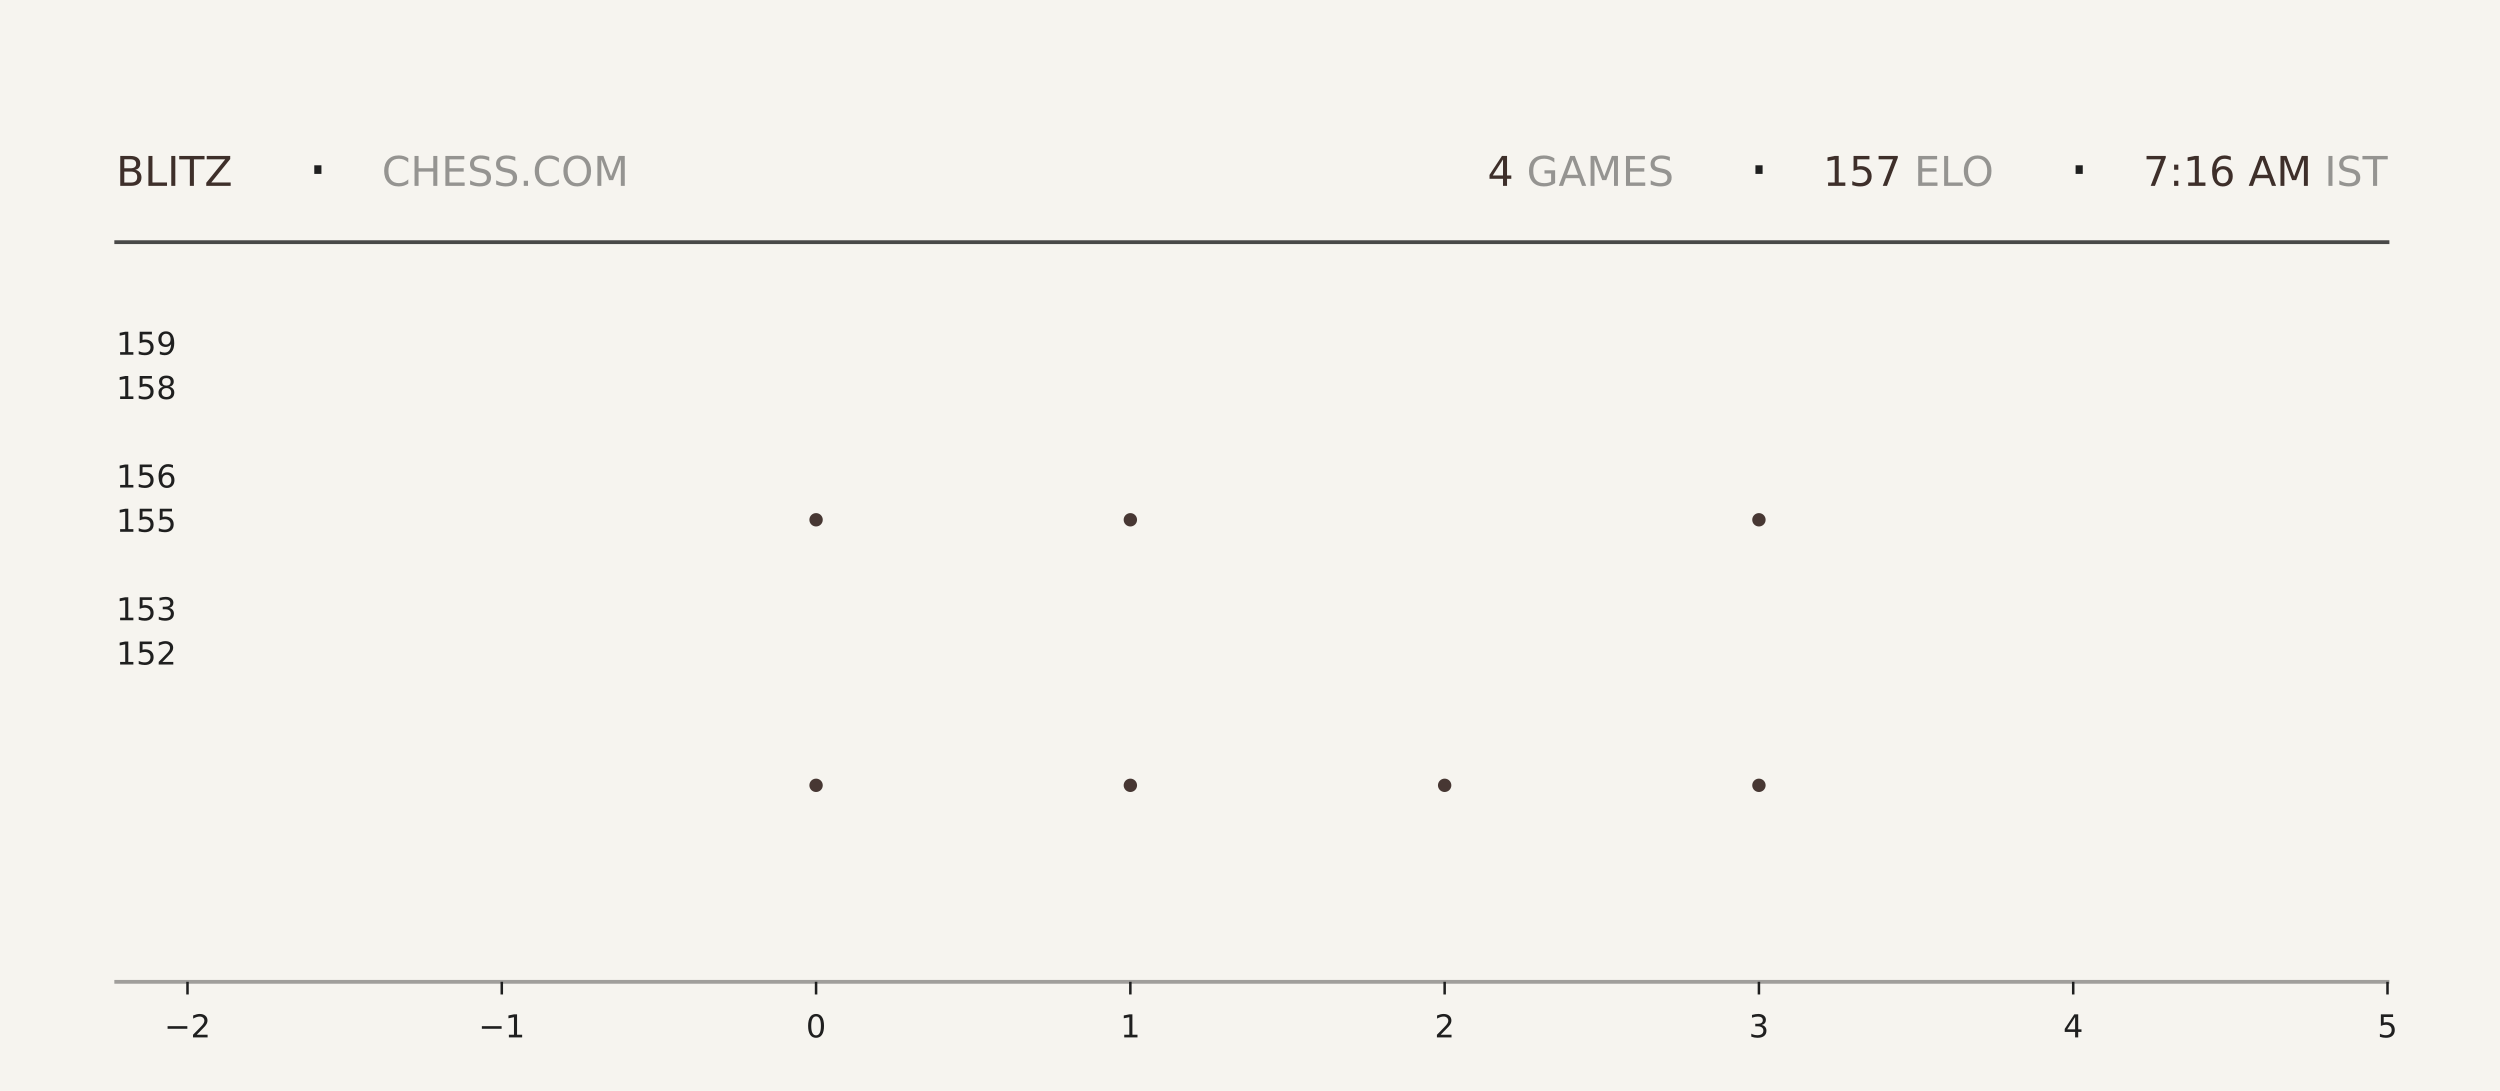
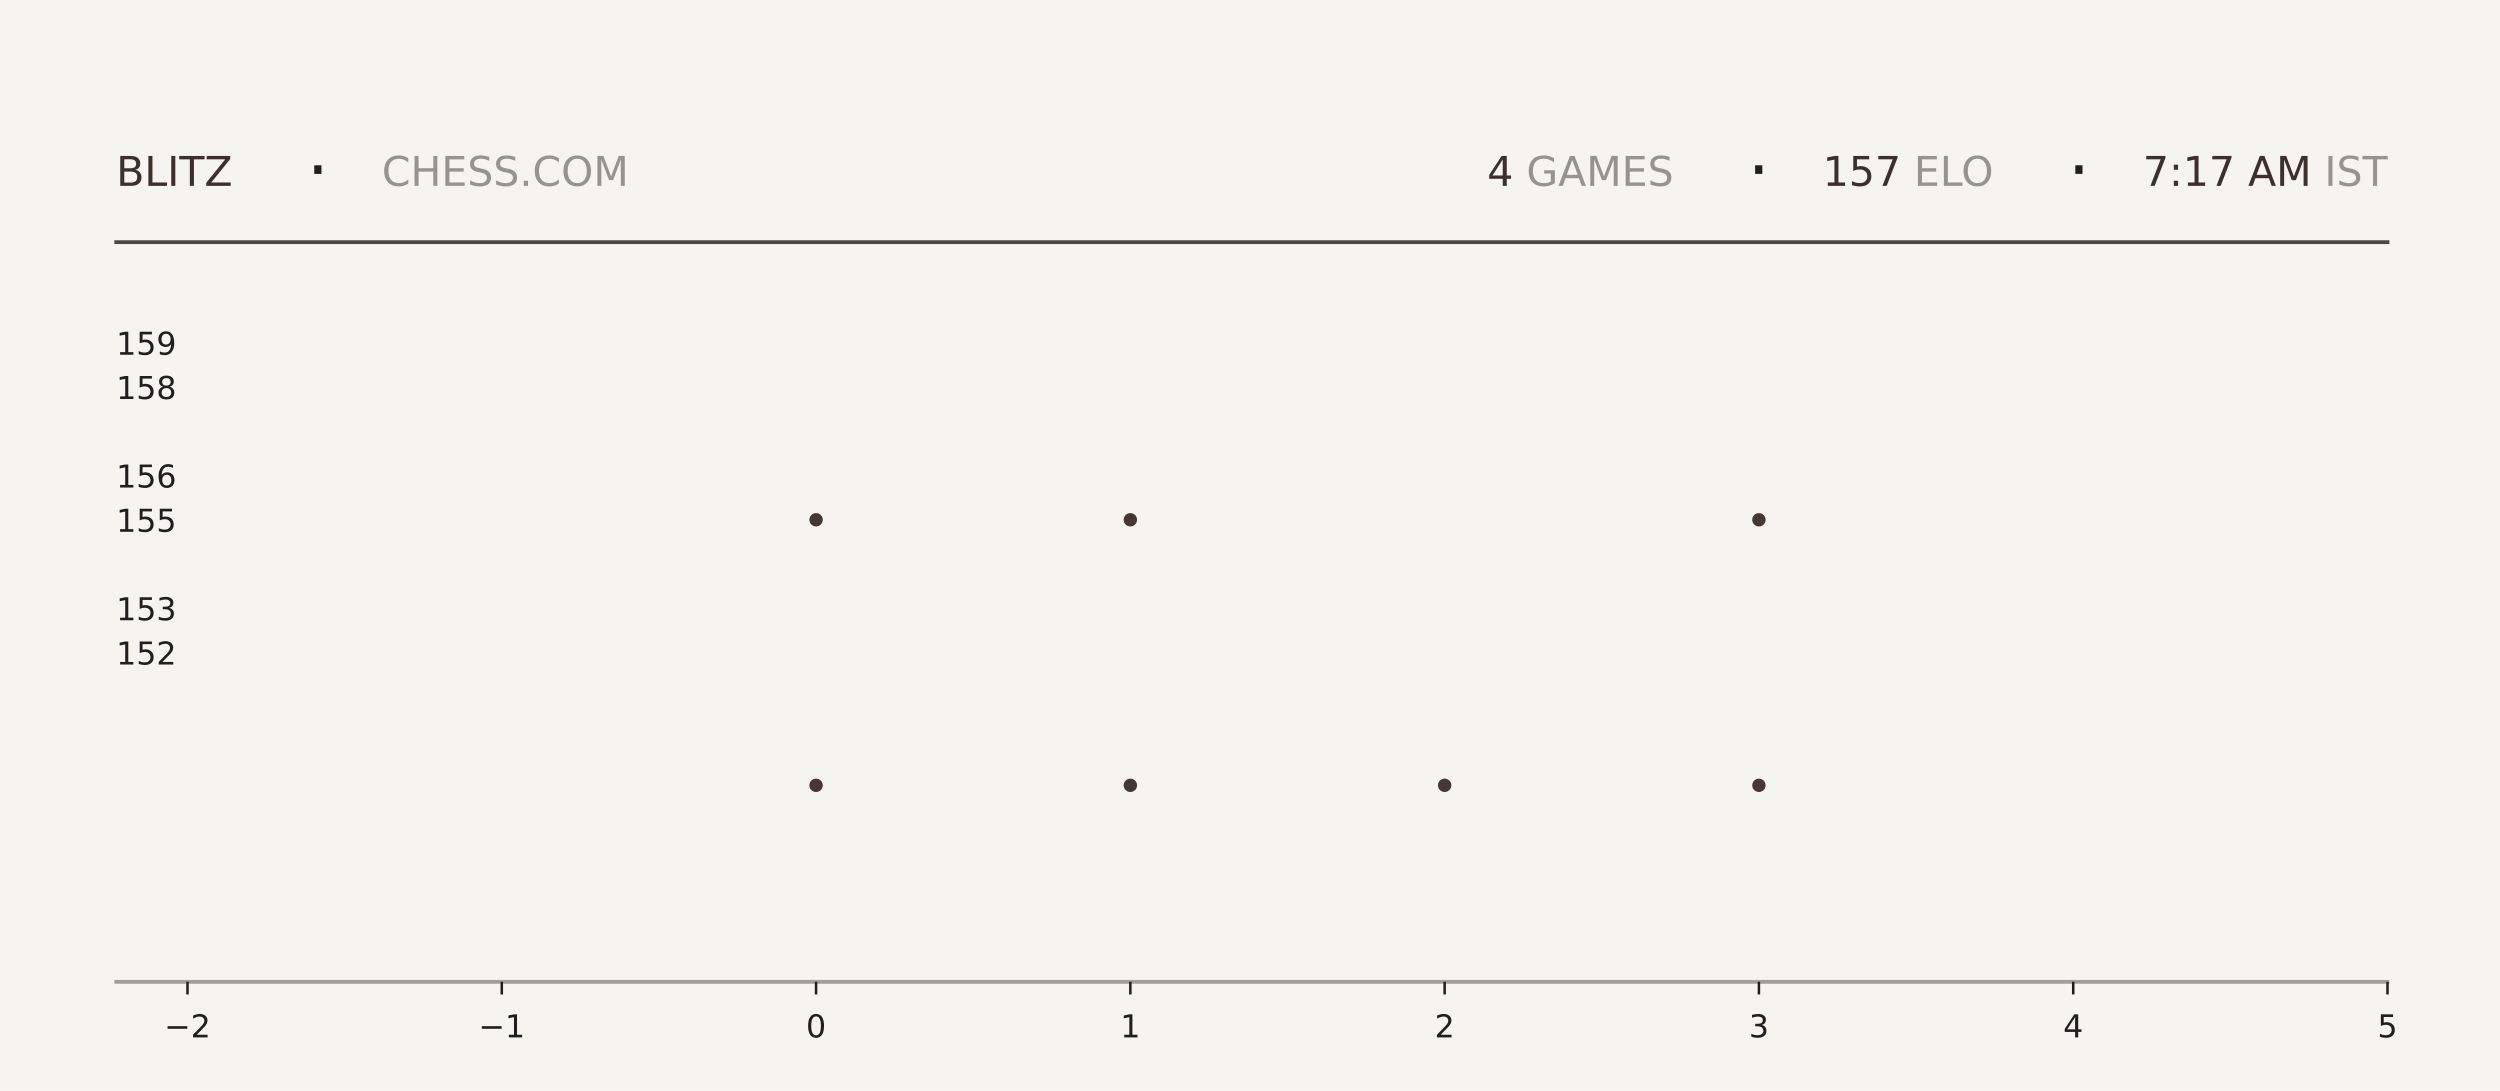
<svg xmlns="http://www.w3.org/2000/svg" xmlns:xlink="http://www.w3.org/1999/xlink" width="792pt" height="345.6pt" viewBox="0 0 792 345.6" version="1.1">
  <defs>
    <style type="text/css">*{stroke-linejoin: round; stroke-linecap: butt}</style>
  </defs>
  <g id="figure_1">
    <g id="patch_1">
      <path d="M 0 345.6  L 792 345.6  L 792 0  L 0 0  z " style="fill: #f6f4ef" />
    </g>
    <g id="axes_1">
      <g id="patch_2">
        <path d="M 59.4 311.04  L 756.36 311.04  L 756.36 103.68  L 59.4 103.68  z " style="fill: #f6f4ef" />
      </g>
      <g id="PathCollection_1">
        <defs>
-           <path id="m52744de9e6" d="M 0 2.121  C 0.563 2.121 1.102 1.898 1.5 1.5  C 1.898 1.102 2.121 0.563 2.121 0  C 2.121 -0.563 1.898 -1.102 1.5 -1.5  C 1.102 -1.898 0.563 -2.121 0 -2.121  C -0.563 -2.121 -1.102 -1.898 -1.5 -1.5  C -1.898 -1.102 -2.121 -0.563 -2.121 0  C -2.121 0.563 -1.898 1.102 -1.5 1.5  C -1.102 1.898 -0.563 2.121 0 2.121  z " />
-         </defs>
-         <g clip-path="url(#p626136f0b8)">
-           <use xlink:href="#m52744de9e6" x="258.531" y="248.79" style="fill: #3e2f2a; fill-opacity: 0.95" />
-           <use xlink:href="#m52744de9e6" x="258.531" y="164.668" style="fill: #3e2f2a; fill-opacity: 0.95" />
+           <path id="m987206b052" d="M 0 2.121  C 0.563 2.121 1.102 1.898 1.5 1.5  C 1.898 1.102 2.121 0.563 2.121 0  C 2.121 -0.563 1.898 -1.102 1.5 -1.5  C 1.102 -1.898 0.563 -2.121 0 -2.121  C -0.563 -2.121 -1.102 -1.898 -1.5 -1.5  C -1.898 -1.102 -2.121 -0.563 -2.121 0  C -2.121 0.563 -1.898 1.102 -1.5 1.5  C -1.102 1.898 -0.563 2.121 0 2.121  z " />
+         </defs>
+         <g clip-path="url(#p5a95bd1f50)">
+           <use xlink:href="#m987206b052" x="258.531" y="248.79" style="fill: #3e2f2a; fill-opacity: 0.95" />
+           <use xlink:href="#m987206b052" x="258.531" y="164.668" style="fill: #3e2f2a; fill-opacity: 0.95" />
        </g>
      </g>
      <g id="PathCollection_2">
-         <g clip-path="url(#p626136f0b8)">
-           <use xlink:href="#m52744de9e6" x="358.097" y="248.79" style="fill: #3e2f2a; fill-opacity: 0.95" />
-           <use xlink:href="#m52744de9e6" x="358.097" y="164.668" style="fill: #3e2f2a; fill-opacity: 0.95" />
-           <use xlink:href="#m52744de9e6" x="358.097" y="80.547" style="fill: #3e2f2a; fill-opacity: 0.95" />
+         <g clip-path="url(#p5a95bd1f50)">
+           <use xlink:href="#m987206b052" x="358.097" y="248.79" style="fill: #3e2f2a; fill-opacity: 0.95" />
+           <use xlink:href="#m987206b052" x="358.097" y="164.668" style="fill: #3e2f2a; fill-opacity: 0.95" />
+           <use xlink:href="#m987206b052" x="358.097" y="80.547" style="fill: #3e2f2a; fill-opacity: 0.95" />
        </g>
      </g>
      <g id="PathCollection_3">
-         <g clip-path="url(#p626136f0b8)">
-           <use xlink:href="#m52744de9e6" x="457.663" y="248.79" style="fill: #3e2f2a; fill-opacity: 0.95" />
+         <g clip-path="url(#p5a95bd1f50)">
+           <use xlink:href="#m987206b052" x="457.663" y="248.79" style="fill: #3e2f2a; fill-opacity: 0.95" />
        </g>
      </g>
      <g id="PathCollection_4">
-         <g clip-path="url(#p626136f0b8)">
-           <use xlink:href="#m52744de9e6" x="557.229" y="248.79" style="fill: #3e2f2a; fill-opacity: 0.95" />
-           <use xlink:href="#m52744de9e6" x="557.229" y="164.668" style="fill: #3e2f2a; fill-opacity: 0.95" />
-           <use xlink:href="#m52744de9e6" x="557.229" y="80.547" style="fill: #3e2f2a; fill-opacity: 0.95" />
+         <g clip-path="url(#p5a95bd1f50)">
+           <use xlink:href="#m987206b052" x="557.229" y="248.79" style="fill: #3e2f2a; fill-opacity: 0.95" />
+           <use xlink:href="#m987206b052" x="557.229" y="164.668" style="fill: #3e2f2a; fill-opacity: 0.95" />
+           <use xlink:href="#m987206b052" x="557.229" y="80.547" style="fill: #3e2f2a; fill-opacity: 0.95" />
        </g>
      </g>
      <g id="matplotlib.axis_1">
        <g id="xtick_1">
          <g id="line2d_1">
            <defs>
-               <path id="m6ffbccf7b2" d="M 0 0  L 0 4  " style="stroke: #1f1f1f; stroke-width: 0.8" />
+               <path id="m7e4c21fdce" d="M 0 0  L 0 4  " style="stroke: #1f1f1f; stroke-width: 0.8" />
            </defs>
            <g>
-               <use xlink:href="#m6ffbccf7b2" x="59.4" y="311.04" style="fill: #1f1f1f; stroke: #1f1f1f; stroke-width: 0.8" />
+               <use xlink:href="#m7e4c21fdce" x="59.4" y="311.04" style="fill: #1f1f1f; stroke: #1f1f1f; stroke-width: 0.8" />
            </g>
          </g>
          <g id="text_1">
            <g style="fill: #1f1f1f" transform="translate(52.02891 328.6384) scale(0.1 -0.1)">
              <defs>
                <path id="DejaVuSans-2212" d="M 678 2272  L 4684 2272  L 4684 1741  L 678 1741  L 678 2272  z " transform="scale(0.015625)" />
                <path id="DejaVuSans-32" d="M 1228 531  L 3431 531  L 3431 0  L 469 0  L 469 531  Q 828 903 1448 1529  Q 2069 2156 2228 2338  Q 2531 2678 2651 2914  Q 2772 3150 2772 3378  Q 2772 3750 2511 3984  Q 2250 4219 1831 4219  Q 1534 4219 1204 4116  Q 875 4013 500 3803  L 500 4441  Q 881 4594 1212 4672  Q 1544 4750 1819 4750  Q 2544 4750 2975 4387  Q 3406 4025 3406 3419  Q 3406 3131 3298 2873  Q 3191 2616 2906 2266  Q 2828 2175 2409 1742  Q 1991 1309 1228 531  z " transform="scale(0.015625)" />
              </defs>
              <use xlink:href="#DejaVuSans-2212" />
              <use xlink:href="#DejaVuSans-32" transform="translate(83.78906 0)" />
            </g>
          </g>
        </g>
        <g id="xtick_2">
          <g id="line2d_2">
            <g>
-               <use xlink:href="#m6ffbccf7b2" x="158.966" y="311.04" style="fill: #1f1f1f; stroke: #1f1f1f; stroke-width: 0.8" />
+               <use xlink:href="#m7e4c21fdce" x="158.966" y="311.04" style="fill: #1f1f1f; stroke: #1f1f1f; stroke-width: 0.8" />
            </g>
          </g>
          <g id="text_2">
            <g style="fill: #1f1f1f" transform="translate(151.5946 328.6384) scale(0.1 -0.1)">
              <defs>
                <path id="DejaVuSans-31" d="M 794 531  L 1825 531  L 1825 4091  L 703 3866  L 703 4441  L 1819 4666  L 2450 4666  L 2450 531  L 3481 531  L 3481 0  L 794 0  L 794 531  z " transform="scale(0.015625)" />
              </defs>
              <use xlink:href="#DejaVuSans-2212" />
              <use xlink:href="#DejaVuSans-31" transform="translate(83.78906 0)" />
            </g>
          </g>
        </g>
        <g id="xtick_3">
          <g id="line2d_3">
            <g>
-               <use xlink:href="#m6ffbccf7b2" x="258.531" y="311.04" style="fill: #1f1f1f; stroke: #1f1f1f; stroke-width: 0.8" />
+               <use xlink:href="#m7e4c21fdce" x="258.531" y="311.04" style="fill: #1f1f1f; stroke: #1f1f1f; stroke-width: 0.8" />
            </g>
          </g>
          <g id="text_3">
            <g style="fill: #1f1f1f" transform="translate(255.3502 328.6384) scale(0.1 -0.1)">
              <defs>
                <path id="DejaVuSans-30" d="M 2034 4250  Q 1547 4250 1301 3770  Q 1056 3291 1056 2328  Q 1056 1369 1301 889  Q 1547 409 2034 409  Q 2525 409 2770 889  Q 3016 1369 3016 2328  Q 3016 3291 2770 3770  Q 2525 4250 2034 4250  z M 2034 4750  Q 2819 4750 3233 4129  Q 3647 3509 3647 2328  Q 3647 1150 3233 529  Q 2819 -91 2034 -91  Q 1250 -91 836 529  Q 422 1150 422 2328  Q 422 3509 836 4129  Q 1250 4750 2034 4750  z " transform="scale(0.015625)" />
              </defs>
              <use xlink:href="#DejaVuSans-30" />
            </g>
          </g>
        </g>
        <g id="xtick_4">
          <g id="line2d_4">
            <g>
-               <use xlink:href="#m6ffbccf7b2" x="358.097" y="311.04" style="fill: #1f1f1f; stroke: #1f1f1f; stroke-width: 0.8" />
+               <use xlink:href="#m7e4c21fdce" x="358.097" y="311.04" style="fill: #1f1f1f; stroke: #1f1f1f; stroke-width: 0.8" />
            </g>
          </g>
          <g id="text_4">
            <g style="fill: #1f1f1f" transform="translate(354.9159 328.6384) scale(0.1 -0.1)">
              <use xlink:href="#DejaVuSans-31" />
            </g>
          </g>
        </g>
        <g id="xtick_5">
          <g id="line2d_5">
            <g>
-               <use xlink:href="#m6ffbccf7b2" x="457.663" y="311.04" style="fill: #1f1f1f; stroke: #1f1f1f; stroke-width: 0.8" />
+               <use xlink:href="#m7e4c21fdce" x="457.663" y="311.04" style="fill: #1f1f1f; stroke: #1f1f1f; stroke-width: 0.8" />
            </g>
          </g>
          <g id="text_5">
            <g style="fill: #1f1f1f" transform="translate(454.4816 328.6384) scale(0.1 -0.1)">
              <use xlink:href="#DejaVuSans-32" />
            </g>
          </g>
        </g>
        <g id="xtick_6">
          <g id="line2d_6">
            <g>
-               <use xlink:href="#m6ffbccf7b2" x="557.229" y="311.04" style="fill: #1f1f1f; stroke: #1f1f1f; stroke-width: 0.8" />
+               <use xlink:href="#m7e4c21fdce" x="557.229" y="311.04" style="fill: #1f1f1f; stroke: #1f1f1f; stroke-width: 0.8" />
            </g>
          </g>
          <g id="text_6">
            <g style="fill: #1f1f1f" transform="translate(554.0473 328.6384) scale(0.1 -0.1)">
              <defs>
                <path id="DejaVuSans-33" d="M 2597 2516  Q 3050 2419 3304 2112  Q 3559 1806 3559 1356  Q 3559 666 3084 287  Q 2609 -91 1734 -91  Q 1441 -91 1130 -33  Q 819 25 488 141  L 488 750  Q 750 597 1062 519  Q 1375 441 1716 441  Q 2309 441 2620 675  Q 2931 909 2931 1356  Q 2931 1769 2642 2001  Q 2353 2234 1838 2234  L 1294 2234  L 1294 2753  L 1863 2753  Q 2328 2753 2575 2939  Q 2822 3125 2822 3475  Q 2822 3834 2567 4026  Q 2313 4219 1838 4219  Q 1578 4219 1281 4162  Q 984 4106 628 3988  L 628 4550  Q 988 4650 1302 4700  Q 1616 4750 1894 4750  Q 2613 4750 3031 4423  Q 3450 4097 3450 3541  Q 3450 3153 3228 2886  Q 3006 2619 2597 2516  z " transform="scale(0.015625)" />
              </defs>
              <use xlink:href="#DejaVuSans-33" />
            </g>
          </g>
        </g>
        <g id="xtick_7">
          <g id="line2d_7">
            <g>
-               <use xlink:href="#m6ffbccf7b2" x="656.794" y="311.04" style="fill: #1f1f1f; stroke: #1f1f1f; stroke-width: 0.8" />
+               <use xlink:href="#m7e4c21fdce" x="656.794" y="311.04" style="fill: #1f1f1f; stroke: #1f1f1f; stroke-width: 0.8" />
            </g>
          </g>
          <g id="text_7">
            <g style="fill: #1f1f1f" transform="translate(653.613 328.6384) scale(0.1 -0.1)">
              <defs>
                <path id="DejaVuSans-34" d="M 2419 4116  L 825 1625  L 2419 1625  L 2419 4116  z M 2253 4666  L 3047 4666  L 3047 1625  L 3713 1625  L 3713 1100  L 3047 1100  L 3047 0  L 2419 0  L 2419 1100  L 313 1100  L 313 1709  L 2253 4666  z " transform="scale(0.015625)" />
              </defs>
              <use xlink:href="#DejaVuSans-34" />
            </g>
          </g>
        </g>
        <g id="xtick_8">
          <g id="line2d_8">
            <g>
-               <use xlink:href="#m6ffbccf7b2" x="756.36" y="311.04" style="fill: #1f1f1f; stroke: #1f1f1f; stroke-width: 0.8" />
+               <use xlink:href="#m7e4c21fdce" x="756.36" y="311.04" style="fill: #1f1f1f; stroke: #1f1f1f; stroke-width: 0.8" />
            </g>
          </g>
          <g id="text_8">
            <g style="fill: #1f1f1f" transform="translate(753.1788 328.6384) scale(0.1 -0.1)">
              <defs>
                <path id="DejaVuSans-35" d="M 691 4666  L 3169 4666  L 3169 4134  L 1269 4134  L 1269 2991  Q 1406 3038 1543 3061  Q 1681 3084 1819 3084  Q 2600 3084 3056 2656  Q 3513 2228 3513 1497  Q 3513 744 3044 326  Q 2575 -91 1722 -91  Q 1428 -91 1123 -41  Q 819 9 494 109  L 494 744  Q 775 591 1075 516  Q 1375 441 1709 441  Q 2250 441 2565 725  Q 2881 1009 2881 1497  Q 2881 1984 2565 2268  Q 2250 2553 1709 2553  Q 1456 2553 1204 2497  Q 953 2441 691 2322  L 691 4666  z " transform="scale(0.015625)" />
              </defs>
              <use xlink:href="#DejaVuSans-35" />
            </g>
          </g>
        </g>
      </g>
      <g id="matplotlib.axis_2">
        <g id="ytick_1">
          <g id="line2d_9" />
          <g id="text_9">
            <g style="fill: #1f1f1f" transform="translate(36.8125 210.5283) scale(0.1 -0.1)">
              <use xlink:href="#DejaVuSans-31" />
              <use xlink:href="#DejaVuSans-35" transform="translate(63.62305 0)" />
              <use xlink:href="#DejaVuSans-32" transform="translate(127.2461 0)" />
            </g>
          </g>
        </g>
        <g id="ytick_2">
          <g id="line2d_10" />
          <g id="text_10">
            <g style="fill: #1f1f1f" transform="translate(36.8125 196.508) scale(0.1 -0.1)">
              <use xlink:href="#DejaVuSans-31" />
              <use xlink:href="#DejaVuSans-35" transform="translate(63.62305 0)" />
              <use xlink:href="#DejaVuSans-33" transform="translate(127.2461 0)" />
            </g>
          </g>
        </g>
        <g id="ytick_3">
          <g id="line2d_11" />
          <g id="text_11">
            <g style="fill: #1f1f1f" transform="translate(36.8125 168.4675) scale(0.1 -0.1)">
              <use xlink:href="#DejaVuSans-31" />
              <use xlink:href="#DejaVuSans-35" transform="translate(63.62305 0)" />
              <use xlink:href="#DejaVuSans-35" transform="translate(127.2461 0)" />
            </g>
          </g>
        </g>
        <g id="ytick_4">
          <g id="line2d_12" />
          <g id="text_12">
            <g style="fill: #1f1f1f" transform="translate(36.8125 154.4472) scale(0.1 -0.1)">
              <defs>
                <path id="DejaVuSans-36" d="M 2113 2584  Q 1688 2584 1439 2293  Q 1191 2003 1191 1497  Q 1191 994 1439 701  Q 1688 409 2113 409  Q 2538 409 2786 701  Q 3034 994 3034 1497  Q 3034 2003 2786 2293  Q 2538 2584 2113 2584  z M 3366 4563  L 3366 3988  Q 3128 4100 2886 4159  Q 2644 4219 2406 4219  Q 1781 4219 1451 3797  Q 1122 3375 1075 2522  Q 1259 2794 1537 2939  Q 1816 3084 2150 3084  Q 2853 3084 3261 2657  Q 3669 2231 3669 1497  Q 3669 778 3244 343  Q 2819 -91 2113 -91  Q 1303 -91 875 529  Q 447 1150 447 2328  Q 447 3434 972 4092  Q 1497 4750 2381 4750  Q 2619 4750 2861 4703  Q 3103 4656 3366 4563  z " transform="scale(0.015625)" />
              </defs>
              <use xlink:href="#DejaVuSans-31" />
              <use xlink:href="#DejaVuSans-35" transform="translate(63.62305 0)" />
              <use xlink:href="#DejaVuSans-36" transform="translate(127.2461 0)" />
            </g>
          </g>
        </g>
        <g id="ytick_5">
          <g id="line2d_13" />
          <g id="text_13">
            <g style="fill: #1f1f1f" transform="translate(36.8125 126.4066) scale(0.1 -0.1)">
              <defs>
                <path id="DejaVuSans-38" d="M 2034 2216  Q 1584 2216 1326 1975  Q 1069 1734 1069 1313  Q 1069 891 1326 650  Q 1584 409 2034 409  Q 2484 409 2743 651  Q 3003 894 3003 1313  Q 3003 1734 2745 1975  Q 2488 2216 2034 2216  z M 1403 2484  Q 997 2584 770 2862  Q 544 3141 544 3541  Q 544 4100 942 4425  Q 1341 4750 2034 4750  Q 2731 4750 3128 4425  Q 3525 4100 3525 3541  Q 3525 3141 3298 2862  Q 3072 2584 2669 2484  Q 3125 2378 3379 2068  Q 3634 1759 3634 1313  Q 3634 634 3220 271  Q 2806 -91 2034 -91  Q 1263 -91 848 271  Q 434 634 434 1313  Q 434 1759 690 2068  Q 947 2378 1403 2484  z M 1172 3481  Q 1172 3119 1398 2916  Q 1625 2713 2034 2713  Q 2441 2713 2670 2916  Q 2900 3119 2900 3481  Q 2900 3844 2670 4047  Q 2441 4250 2034 4250  Q 1625 4250 1398 4047  Q 1172 3844 1172 3481  z " transform="scale(0.015625)" />
              </defs>
              <use xlink:href="#DejaVuSans-31" />
              <use xlink:href="#DejaVuSans-35" transform="translate(63.62305 0)" />
              <use xlink:href="#DejaVuSans-38" transform="translate(127.2461 0)" />
            </g>
          </g>
        </g>
        <g id="ytick_6">
          <g id="line2d_14" />
          <g id="text_14">
            <g style="fill: #1f1f1f" transform="translate(36.8125 112.3863) scale(0.1 -0.1)">
              <defs>
                <path id="DejaVuSans-39" d="M 703 97  L 703 672  Q 941 559 1184 500  Q 1428 441 1663 441  Q 2288 441 2617 861  Q 2947 1281 2994 2138  Q 2813 1869 2534 1725  Q 2256 1581 1919 1581  Q 1219 1581 811 2004  Q 403 2428 403 3163  Q 403 3881 828 4315  Q 1253 4750 1959 4750  Q 2769 4750 3195 4129  Q 3622 3509 3622 2328  Q 3622 1225 3098 567  Q 2575 -91 1691 -91  Q 1453 -91 1209 -44  Q 966 3 703 97  z M 1959 2075  Q 2384 2075 2632 2365  Q 2881 2656 2881 3163  Q 2881 3666 2632 3958  Q 2384 4250 1959 4250  Q 1534 4250 1286 3958  Q 1038 3666 1038 3163  Q 1038 2656 1286 2365  Q 1534 2075 1959 2075  z " transform="scale(0.015625)" />
              </defs>
              <use xlink:href="#DejaVuSans-31" />
              <use xlink:href="#DejaVuSans-35" transform="translate(63.62305 0)" />
              <use xlink:href="#DejaVuSans-39" transform="translate(127.2461 0)" />
            </g>
          </g>
        </g>
      </g>
    </g>
    <g id="line2d_15">
      <path d="M 36.82 76.723  L 756.36 76.723  " style="fill: none; stroke: #1f1f1f; stroke-opacity: 0.8; stroke-width: 1.2; stroke-linecap: square" />
    </g>
    <g id="line2d_16">
      <path d="M 36.82 311.04  L 756.36 311.04  " style="fill: none; stroke: #1f1f1f; stroke-opacity: 0.4; stroke-width: 1.2; stroke-linecap: square" />
    </g>
    <g id="text_15">
      <g style="fill: #3e2f2a" transform="translate(36.82 58.88319) scale(0.13 -0.13)">
        <defs>
          <path id="DejaVuSans-42" d="M 1259 2228  L 1259 519  L 2272 519  Q 2781 519 3026 730  Q 3272 941 3272 1375  Q 3272 1813 3026 2020  Q 2781 2228 2272 2228  L 1259 2228  z M 1259 4147  L 1259 2741  L 2194 2741  Q 2656 2741 2882 2914  Q 3109 3088 3109 3444  Q 3109 3797 2882 3972  Q 2656 4147 2194 4147  L 1259 4147  z M 628 4666  L 2241 4666  Q 2963 4666 3353 4366  Q 3744 4066 3744 3513  Q 3744 3084 3544 2831  Q 3344 2578 2956 2516  Q 3422 2416 3680 2098  Q 3938 1781 3938 1306  Q 3938 681 3513 340  Q 3088 0 2303 0  L 628 0  L 628 4666  z " transform="scale(0.015625)" />
          <path id="DejaVuSans-4c" d="M 628 4666  L 1259 4666  L 1259 531  L 3531 531  L 3531 0  L 628 0  L 628 4666  z " transform="scale(0.015625)" />
          <path id="DejaVuSans-49" d="M 628 4666  L 1259 4666  L 1259 0  L 628 0  L 628 4666  z " transform="scale(0.015625)" />
          <path id="DejaVuSans-54" d="M -19 4666  L 3928 4666  L 3928 4134  L 2272 4134  L 2272 0  L 1638 0  L 1638 4134  L -19 4134  L -19 4666  z " transform="scale(0.015625)" />
          <path id="DejaVuSans-5a" d="M 359 4666  L 4025 4666  L 4025 4184  L 1075 531  L 4097 531  L 4097 0  L 288 0  L 288 481  L 3238 4134  L 359 4134  L 359 4666  z " transform="scale(0.015625)" />
        </defs>
        <use xlink:href="#DejaVuSans-42" />
        <use xlink:href="#DejaVuSans-4c" transform="translate(68.60352 0)" />
        <use xlink:href="#DejaVuSans-49" transform="translate(124.3164 0)" />
        <use xlink:href="#DejaVuSans-54" transform="translate(153.8086 0)" />
        <use xlink:href="#DejaVuSans-5a" transform="translate(214.8926 0)" />
      </g>
    </g>
    <g id="text_16">
      <g style="fill: #1f1f1f" transform="translate(97.21 61.36662) scale(0.22 -0.22)">
        <defs>
          <path id="DejaVuSans-b7" d="M 684 2619  L 1344 2619  L 1344 1825  L 684 1825  L 684 2619  z " transform="scale(0.015625)" />
        </defs>
        <use xlink:href="#DejaVuSans-b7" />
      </g>
    </g>
    <g id="text_17">
      <g style="fill: #1f1f1f; opacity: 0.45" transform="translate(120.97 58.88319) scale(0.13 -0.13)">
        <defs>
          <path id="DejaVuSans-43" d="M 4122 4306  L 4122 3641  Q 3803 3938 3442 4084  Q 3081 4231 2675 4231  Q 1875 4231 1450 3742  Q 1025 3253 1025 2328  Q 1025 1406 1450 917  Q 1875 428 2675 428  Q 3081 428 3442 575  Q 3803 722 4122 1019  L 4122 359  Q 3791 134 3420 21  Q 3050 -91 2638 -91  Q 1578 -91 968 557  Q 359 1206 359 2328  Q 359 3453 968 4101  Q 1578 4750 2638 4750  Q 3056 4750 3426 4639  Q 3797 4528 4122 4306  z " transform="scale(0.015625)" />
          <path id="DejaVuSans-48" d="M 628 4666  L 1259 4666  L 1259 2753  L 3553 2753  L 3553 4666  L 4184 4666  L 4184 0  L 3553 0  L 3553 2222  L 1259 2222  L 1259 0  L 628 0  L 628 4666  z " transform="scale(0.015625)" />
          <path id="DejaVuSans-45" d="M 628 4666  L 3578 4666  L 3578 4134  L 1259 4134  L 1259 2753  L 3481 2753  L 3481 2222  L 1259 2222  L 1259 531  L 3634 531  L 3634 0  L 628 0  L 628 4666  z " transform="scale(0.015625)" />
          <path id="DejaVuSans-53" d="M 3425 4513  L 3425 3897  Q 3066 4069 2747 4153  Q 2428 4238 2131 4238  Q 1616 4238 1336 4038  Q 1056 3838 1056 3469  Q 1056 3159 1242 3001  Q 1428 2844 1947 2747  L 2328 2669  Q 3034 2534 3370 2195  Q 3706 1856 3706 1288  Q 3706 609 3251 259  Q 2797 -91 1919 -91  Q 1588 -91 1214 -16  Q 841 59 441 206  L 441 856  Q 825 641 1194 531  Q 1563 422 1919 422  Q 2459 422 2753 634  Q 3047 847 3047 1241  Q 3047 1584 2836 1778  Q 2625 1972 2144 2069  L 1759 2144  Q 1053 2284 737 2584  Q 422 2884 422 3419  Q 422 4038 858 4394  Q 1294 4750 2059 4750  Q 2388 4750 2728 4690  Q 3069 4631 3425 4513  z " transform="scale(0.015625)" />
          <path id="DejaVuSans-2e" d="M 684 794  L 1344 794  L 1344 0  L 684 0  L 684 794  z " transform="scale(0.015625)" />
          <path id="DejaVuSans-4f" d="M 2522 4238  Q 1834 4238 1429 3725  Q 1025 3213 1025 2328  Q 1025 1447 1429 934  Q 1834 422 2522 422  Q 3209 422 3611 934  Q 4013 1447 4013 2328  Q 4013 3213 3611 3725  Q 3209 4238 2522 4238  z M 2522 4750  Q 3503 4750 4090 4092  Q 4678 3434 4678 2328  Q 4678 1225 4090 567  Q 3503 -91 2522 -91  Q 1538 -91 948 565  Q 359 1222 359 2328  Q 359 3434 948 4092  Q 1538 4750 2522 4750  z " transform="scale(0.015625)" />
          <path id="DejaVuSans-4d" d="M 628 4666  L 1569 4666  L 2759 1491  L 3956 4666  L 4897 4666  L 4897 0  L 4281 0  L 4281 4097  L 3078 897  L 2444 897  L 1241 4097  L 1241 0  L 628 0  L 628 4666  z " transform="scale(0.015625)" />
        </defs>
        <use xlink:href="#DejaVuSans-43" />
        <use xlink:href="#DejaVuSans-48" transform="translate(69.82422 0)" />
        <use xlink:href="#DejaVuSans-45" transform="translate(145.0195 0)" />
        <use xlink:href="#DejaVuSans-53" transform="translate(208.2031 0)" />
        <use xlink:href="#DejaVuSans-53" transform="translate(271.6797 0)" />
        <use xlink:href="#DejaVuSans-2e" transform="translate(335.1562 0)" />
        <use xlink:href="#DejaVuSans-43" transform="translate(366.9434 0)" />
        <use xlink:href="#DejaVuSans-4f" transform="translate(436.7676 0)" />
        <use xlink:href="#DejaVuSans-4d" transform="translate(515.4785 0)" />
      </g>
    </g>
    <g id="text_18">
-       <g style="fill: #3e2f2a" transform="translate(471.24 58.88319) scale(0.13 -0.13)">
+       <g style="fill: #3e2f2a" transform="translate(471.15 58.88319) scale(0.13 -0.13)">
        <use xlink:href="#DejaVuSans-34" />
      </g>
    </g>
    <g id="text_19">
-       <g style="fill: #1f1f1f; opacity: 0.45" transform="translate(479.52 58.88319) scale(0.13 -0.13)">
+       <g style="fill: #1f1f1f; opacity: 0.45" transform="translate(479.43 58.88319) scale(0.13 -0.13)">
        <defs>
          <path id="DejaVuSans-20" transform="scale(0.015625)" />
          <path id="DejaVuSans-47" d="M 3809 666  L 3809 1919  L 2778 1919  L 2778 2438  L 4434 2438  L 4434 434  Q 4069 175 3628 42  Q 3188 -91 2688 -91  Q 1594 -91 976 548  Q 359 1188 359 2328  Q 359 3472 976 4111  Q 1594 4750 2688 4750  Q 3144 4750 3555 4637  Q 3966 4525 4313 4306  L 4313 3634  Q 3963 3931 3569 4081  Q 3175 4231 2741 4231  Q 1884 4231 1454 3753  Q 1025 3275 1025 2328  Q 1025 1384 1454 906  Q 1884 428 2741 428  Q 3075 428 3337 486  Q 3600 544 3809 666  z " transform="scale(0.015625)" />
          <path id="DejaVuSans-41" d="M 2188 4044  L 1331 1722  L 3047 1722  L 2188 4044  z M 1831 4666  L 2547 4666  L 4325 0  L 3669 0  L 3244 1197  L 1141 1197  L 716 0  L 50 0  L 1831 4666  z " transform="scale(0.015625)" />
        </defs>
        <use xlink:href="#DejaVuSans-20" />
        <use xlink:href="#DejaVuSans-47" transform="translate(31.78711 0)" />
        <use xlink:href="#DejaVuSans-41" transform="translate(109.2773 0)" />
        <use xlink:href="#DejaVuSans-4d" transform="translate(177.6855 0)" />
        <use xlink:href="#DejaVuSans-45" transform="translate(263.9648 0)" />
        <use xlink:href="#DejaVuSans-53" transform="translate(327.1484 0)" />
      </g>
    </g>
    <g id="text_20">
-       <g style="fill: #1f1f1f" transform="translate(553.77 61.36662) scale(0.22 -0.22)">
+       <g style="fill: #1f1f1f" transform="translate(553.68 61.36662) scale(0.22 -0.22)">
        <use xlink:href="#DejaVuSans-b7" />
      </g>
    </g>
    <g id="text_21">
-       <g style="fill: #3e2f2a" transform="translate(577.53 58.88319) scale(0.13 -0.13)">
+       <g style="fill: #3e2f2a" transform="translate(577.44 58.88319) scale(0.13 -0.13)">
        <defs>
          <path id="DejaVuSans-37" d="M 525 4666  L 3525 4666  L 3525 4397  L 1831 0  L 1172 0  L 2766 4134  L 525 4134  L 525 4666  z " transform="scale(0.015625)" />
        </defs>
        <use xlink:href="#DejaVuSans-31" />
        <use xlink:href="#DejaVuSans-35" transform="translate(63.62305 0)" />
        <use xlink:href="#DejaVuSans-37" transform="translate(127.2461 0)" />
      </g>
    </g>
    <g id="text_22">
-       <g style="fill: #1f1f1f; opacity: 0.45" transform="translate(602.28 58.88319) scale(0.13 -0.13)">
+       <g style="fill: #1f1f1f; opacity: 0.45" transform="translate(602.19 58.88319) scale(0.13 -0.13)">
        <use xlink:href="#DejaVuSans-20" />
        <use xlink:href="#DejaVuSans-45" transform="translate(31.78711 0)" />
        <use xlink:href="#DejaVuSans-4c" transform="translate(94.9707 0)" />
        <use xlink:href="#DejaVuSans-4f" transform="translate(147.0586 0)" />
      </g>
    </g>
    <g id="text_23">
-       <g style="fill: #1f1f1f" transform="translate(655.2 61.36662) scale(0.22 -0.22)">
+       <g style="fill: #1f1f1f" transform="translate(655.11 61.36662) scale(0.22 -0.22)">
        <use xlink:href="#DejaVuSans-b7" />
      </g>
    </g>
    <g id="text_24">
-       <g style="fill: #3e2f2a" transform="translate(678.96 58.88319) scale(0.13 -0.13)">
+       <g style="fill: #3e2f2a" transform="translate(678.87 58.88319) scale(0.13 -0.13)">
        <defs>
          <path id="DejaVuSans-3a" d="M 750 794  L 1409 794  L 1409 0  L 750 0  L 750 794  z M 750 3309  L 1409 3309  L 1409 2516  L 750 2516  L 750 3309  z " transform="scale(0.015625)" />
        </defs>
        <use xlink:href="#DejaVuSans-37" />
        <use xlink:href="#DejaVuSans-3a" transform="translate(63.62305 0)" />
        <use xlink:href="#DejaVuSans-31" transform="translate(97.31445 0)" />
-         <use xlink:href="#DejaVuSans-36" transform="translate(160.9375 0)" />
+         <use xlink:href="#DejaVuSans-37" transform="translate(160.9375 0)" />
        <use xlink:href="#DejaVuSans-20" transform="translate(224.5605 0)" />
        <use xlink:href="#DejaVuSans-41" transform="translate(256.3477 0)" />
        <use xlink:href="#DejaVuSans-4d" transform="translate(324.7559 0)" />
      </g>
    </g>
    <g id="text_25">
      <g style="fill: #1f1f1f; opacity: 0.45" transform="translate(732.24 58.88319) scale(0.13 -0.13)">
        <use xlink:href="#DejaVuSans-20" />
        <use xlink:href="#DejaVuSans-49" transform="translate(31.78711 0)" />
        <use xlink:href="#DejaVuSans-53" transform="translate(61.2793 0)" />
        <use xlink:href="#DejaVuSans-54" transform="translate(124.7559 0)" />
      </g>
    </g>
  </g>
  <defs>
-     <clipPath id="p626136f0b8">
+     <clipPath id="p5a95bd1f50">
      <rect x="59.4" y="103.68" width="696.96" height="207.36" />
    </clipPath>
  </defs>
</svg>
